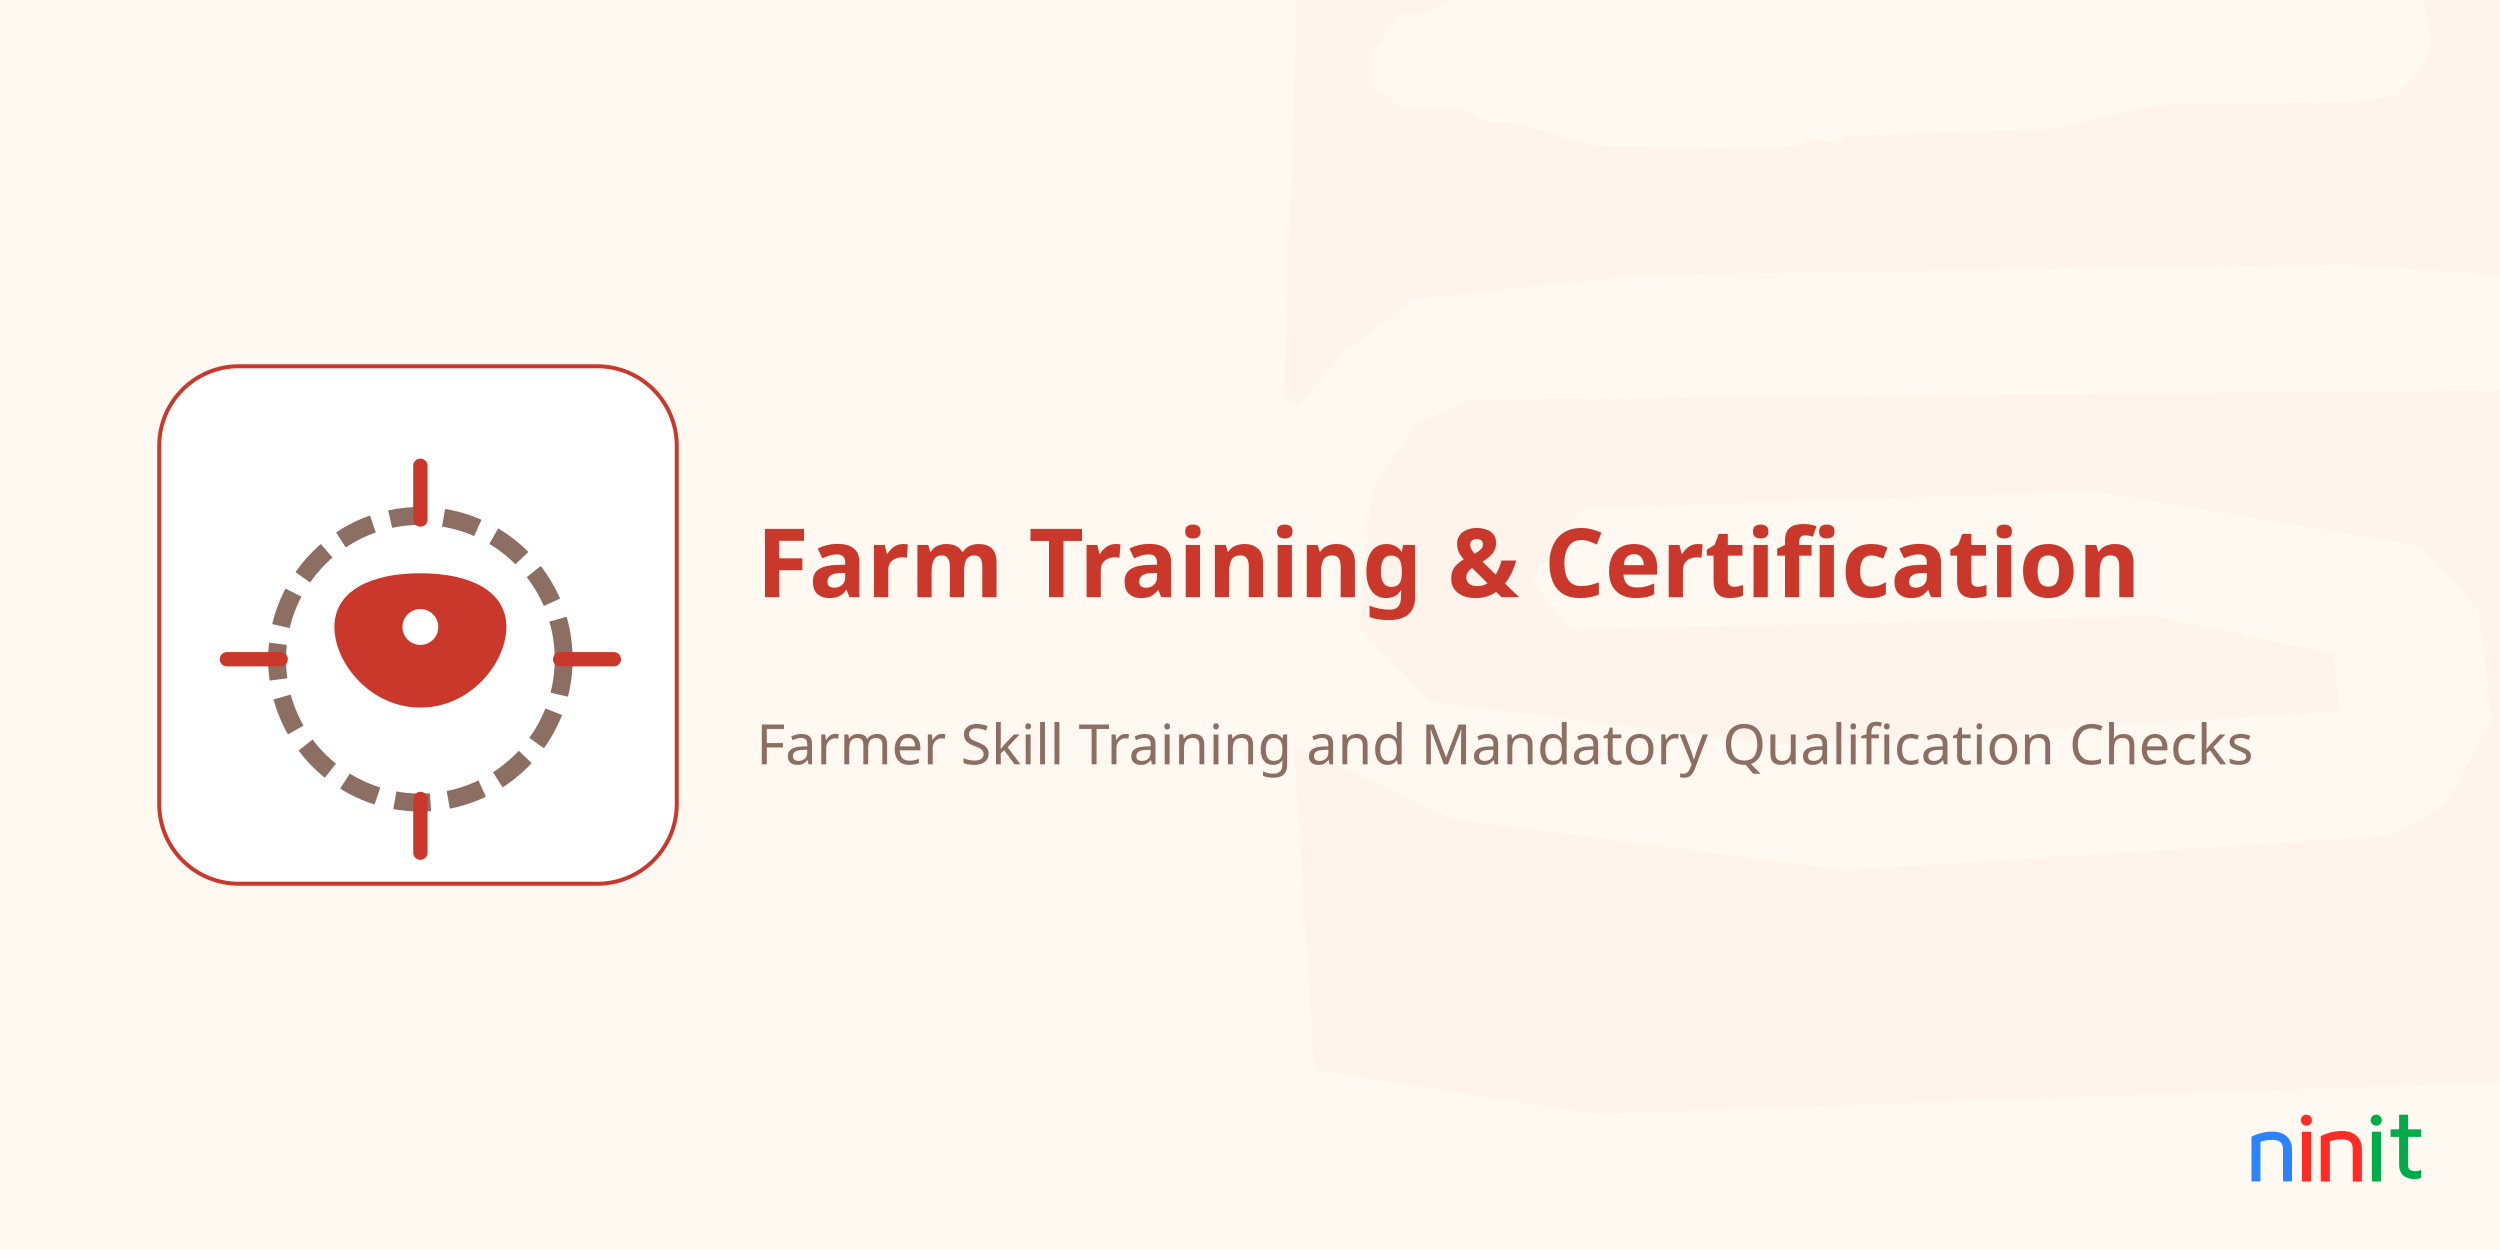
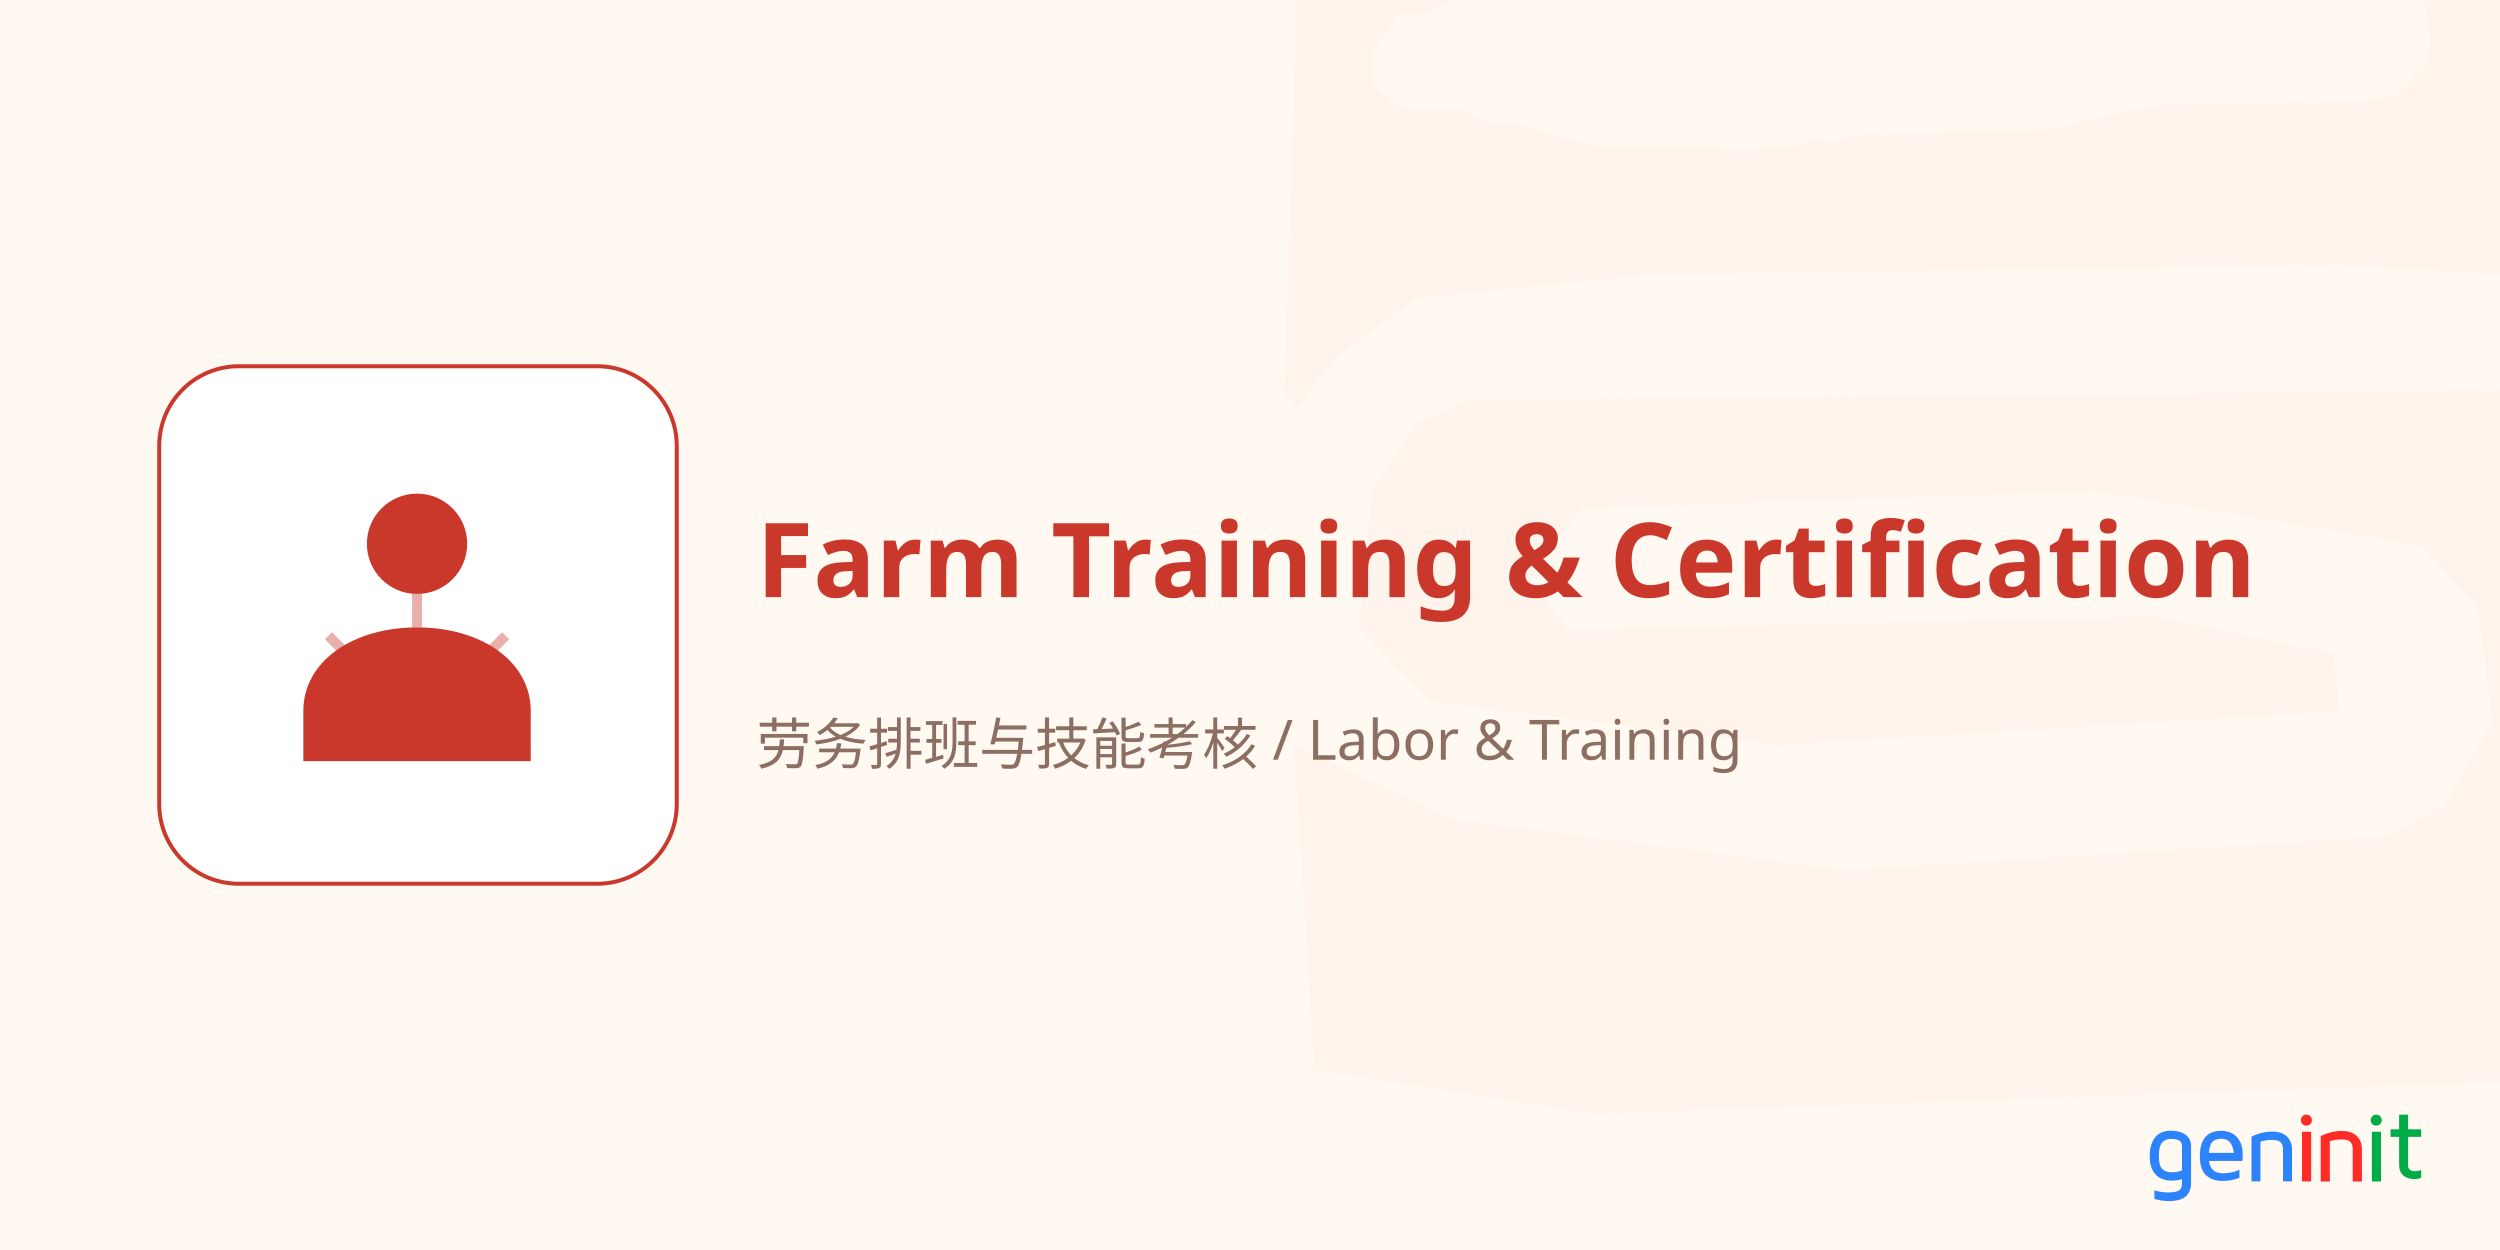
<svg xmlns="http://www.w3.org/2000/svg" width="628" height="314" viewBox="0 0 628 314">
  <rect width="628" height="314" fill="#FFF9F2" />
  <g transform="translate(320, -50) scale(0.85)" opacity="0.03">
    <path fill-rule="evenodd" fill="#C9382B" d="M 395,174 58,177 42,184 29,204 25,244 46,266 149,279 315,269 313,252 260,241 87,245 76,230 91,209 243,204 339,220 356,239 360,272 346,297 329,306 169,316 53,301 6,279 12,375 95,388 379,378 391,368 Z M 386,15 375,7 354,3 299,3 298,0 277,0 264,4 127,3 29,8 19,16 13,27 7,55 3,175 7,179 19,164 42,147 110,140 316,137 362,140 392,147 393,61 Z M 342,57 340,60 342,72 340,78 332,87 319,89 260,90 230,97 169,99 167,101 158,100 155,102 141,103 94,102 71,95 63,95 55,91 38,91 29,84 29,74 37,63 45,63 55,58 63,58 82,52 95,53 134,49 197,50 228,47 261,47 311,51 326,50 Z" />
  </g>
  <rect x="40" y="92" width="130" height="130" rx="20" fill="white" stroke="#C9382B" stroke-width="1" />
-   <g transform="translate(48, 108) scale(0.45)">
-     <circle cx="128" cy="128" r="80" stroke="#8D6E63" stroke-width="10" fill="none" stroke-dasharray="20,10" />
-     <line x1="128" y1="20" x2="128" y2="50" stroke="#C9382B" stroke-width="8" stroke-linecap="round" />
-     <line x1="128" y1="206" x2="128" y2="236" stroke="#C9382B" stroke-width="8" stroke-linecap="round" />
-     <line x1="20" y1="128" x2="50" y2="128" stroke="#C9382B" stroke-width="8" stroke-linecap="round" />
-     <line x1="206" y1="128" x2="236" y2="128" stroke="#C9382B" stroke-width="8" stroke-linecap="round" />
-     <path d="M128,155 C100,155 80,130 80,110 C80,90 100,80 128,80 C156,80 176,90 176,110 C176,130 156,155 128,155 Z" fill="#C9382B" />
-     <circle cx="128" cy="110" r="10" fill="white" />
+   <g transform="translate(51, 103) scale(0.42)">
+     <circle cx="128" cy="80" r="30" fill="#C9382B" />
+     <path d="M60,180 C60,150 90,130 128,130 C166,130 196,150 196,180 L196,210 L60,210 Z" fill="#C9382B" />
+     <path d="M128,130 L128,110 M90,150 L75,135 M166,150 L181,135" stroke="#C9382B" stroke-width="6" opacity="0.4" />
  </g>
  <g transform="translate(190, 150)">
-     <text x="0" y="0" fill="#C9382B" font-family="'PingFang SC', 'Microsoft YaHei', 'SimHei', 'Source Han Sans CN', sans-serif" font-size="24" font-weight="bold">Farm Training &amp; Certification</text>
-     <text x="0" y="42" fill="#8D6E63" font-family="'PingFang SC', 'Microsoft YaHei', 'SimHei', 'Source Han Sans CN', sans-serif" font-size="14">Farmer Skill Training and Mandatory Qualification Checks</text>
+     <text x="0" y="0" fill="#C9382B" font-family="'PingFang SC', 'Microsoft YaHei', 'SimHei', sans-serif" font-size="26" font-weight="bold">Farm Training &amp; Certification</text>
+     <text x="0" y="42" fill="#8D6E63" font-family="'PingFang SC', 'Microsoft YaHei', 'SimHei', sans-serif" font-size="14">劳务排班与技能考核 / Labor &amp; Training</text>
  </g>
  <g transform="translate(540, 280) scale(0.1)">
    <path d="M605.1,55.8 L605.1,36.8 L626.6,36.8 L626.6,0 L649.1,0 L649.1,36.8 L681.9,36.8 L681.9,55.8 L649.1,55.8 L649.1,127.5 C649.1,137.2 655.2,142 667.4,142 C667.4,142 667.5,142 667.6,142 C673.2,142 678,140.8 681.9,138.4 L681.9,158.6 C676.3,160.9 670.7,162 665.1,162 C664.9,162 664.7,162 664.5,162 C661.5,162 658.3,161.6 654.9,160.9 C651.6,160.2 647.5,158.8 642.8,156.6 C638.1,154.5 634.2,150.8 631.2,145.5 C628.1,140.3 626.6,133.7 626.6,125.9 L626.6,55.8 L605.1,55.8 Z" fill="#00AC47" />
    <path d="M555.1,13.9 C555.1,6.2 561.3,0 569,0 L569.3,0 C576.9,0 583.1,6.2 583.1,13.9 C583.1,21.5 576.9,27.7 569.3,27.7 L569,27.7 C561.3,27.7 555.1,21.5 555.1,13.9 Z M558.1,167.8 L558.1,43 L581.1,43 L581.1,167.8 L558.1,167.8 Z" fill="#00AC47" />
    <path d="M429.6,168 L429.6,53.9 C446.9,45.3 464.7,41 482.8,41 C498.5,41 510.8,45.1 519.8,53.3 C528.7,61.5 533.1,72.9 533.1,87.5 L533.1,168 L510,168 L510,85.9 C510,78.6 508.2,72.8 504.4,68.6 C500.7,64.4 493.2,62.2 481.8,62.2 C471.7,62.2 461.9,63.7 452.6,66.8 L452.6,168 L429.6,168 Z" fill="#FE2C25" />
    <path d="M379.6,13.9 C379.6,6.2 385.8,0 393.5,0 L393.7,0 C401.4,0 407.6,6.2 407.6,13.9 C407.6,21.5 401.4,27.7 393.7,27.7 L393.5,27.7 C385.8,27.7 379.6,21.5 379.6,13.9 Z M382.6,167.8 L382.6,43 L405.6,43 L405.6,167.8 L382.6,167.8 Z" fill="#FE2C25" />
    <path d="M255.7,167.6 L255.7,55.3 C272.8,46.8 290.2,42.6 308.1,42.6 C323.6,42.6 335.7,46.6 344.4,54.7 C353.2,62.8 357.6,74 357.6,88.4 L357.6,167.6 L334.9,167.6 L334.9,86.8 C334.9,79.6 333.1,73.9 329.4,69.7 C325.7,65.6 318.3,63.5 307.1,63.5 C297.1,63.5 287.5,65 278.3,67.9 L278.3,167.6 L255.7,167.6 Z" fill="#2C83FC" />
+     <path d="M126,104.9 C126,62 144,40.6 179.8,40.6 C179.9,40.6 180,40.6 180,40.6 C196.3,40.6 209.3,45.9 219.1,56.5 C228.8,67.2 233.7,81.5 233.7,99.3 C233.7,105.2 233.5,110.9 233,116.3 L149,116.3 C151.7,136.9 163.2,147.3 183.4,147.3 C199.8,147.3 213.9,144.3 225.5,138.2 L225.5,158.5 C212.9,163.8 198.7,166.5 182.9,166.5 C182.7,166.5 182.4,166.5 182.2,166.5 C175,166.5 168.4,165.6 162.4,163.8 C156.4,162 150.4,159 144.7,154.9 C138.9,150.8 134.4,144.4 131,135.9 C127.7,127.3 126,117 126,104.9 Z M148.7,96 L211.3,96 C211,91.9 210.3,88.1 209.2,84.4 C208.1,80.7 206.5,76.9 204.3,73.1 C202.1,69.3 199,66.3 194.8,64 C190.7,61.7 185.8,60.6 180,60.6 C169.8,60.6 162.3,63.2 157.4,68.5 C152.6,73.8 149.7,83 148.7,96 Z" fill="#2C83FC" />
+     <path d="M0,104.3 C0,84.9 4.4,69.3 13.2,57.7 C22,46.1 35.5,40.3 53.7,40.3 C68.9,40.3 81.1,43.7 90.3,50.6 C99.5,57.5 104,67.3 104,79.9 L104,173.2 C104,178.7 103.2,183.9 101.6,188.6 C100,193.4 97.4,198 93.6,202.5 C89.8,207.1 84.2,210.6 76.6,213.2 C69,215.8 59.8,217.1 48.9,217.1 C36.4,217.1 24,215.3 11.8,211.8 L11.8,190 C23.6,193.7 35.4,195.5 47,195.5 C55,195.5 61.5,194.8 66.6,193.3 C71.6,191.9 75.1,189.9 77,187.2 C78.9,184.6 80.1,182.3 80.5,180.5 C80.9,178.6 81.1,176.2 81.1,173.2 L81.1,162.1 C72.6,164.5 64.2,165.7 55.8,165.7 C37.9,165.7 24.1,160.4 14.5,149.9 C4.8,139.3 0,124.1 0,104.3 Z M23.1,104.3 C23.1,120.6 26,131.4 31.8,136.8 C37.6,142.2 45.6,144.8 55.8,144.8 C64.8,144.8 73.2,143.2 81.1,140 L81.1,78.5 C81.1,76.6 80.9,75 80.6,73.7 C80.3,72.4 79.4,70.5 77.8,68.2 C76.3,65.8 73.5,64 69.4,62.8 C65.3,61.5 60.1,60.9 53.7,60.9 C49.6,60.9 45.9,61.4 42.8,62.4 C39.7,63.4 36.5,65.3 33.2,68 C30,70.8 27.5,75.2 25.7,81.3 C23.9,87.4 23.1,95.1 23.1,104.3 Z" fill="#2C83FC" />
  </g>
</svg>
